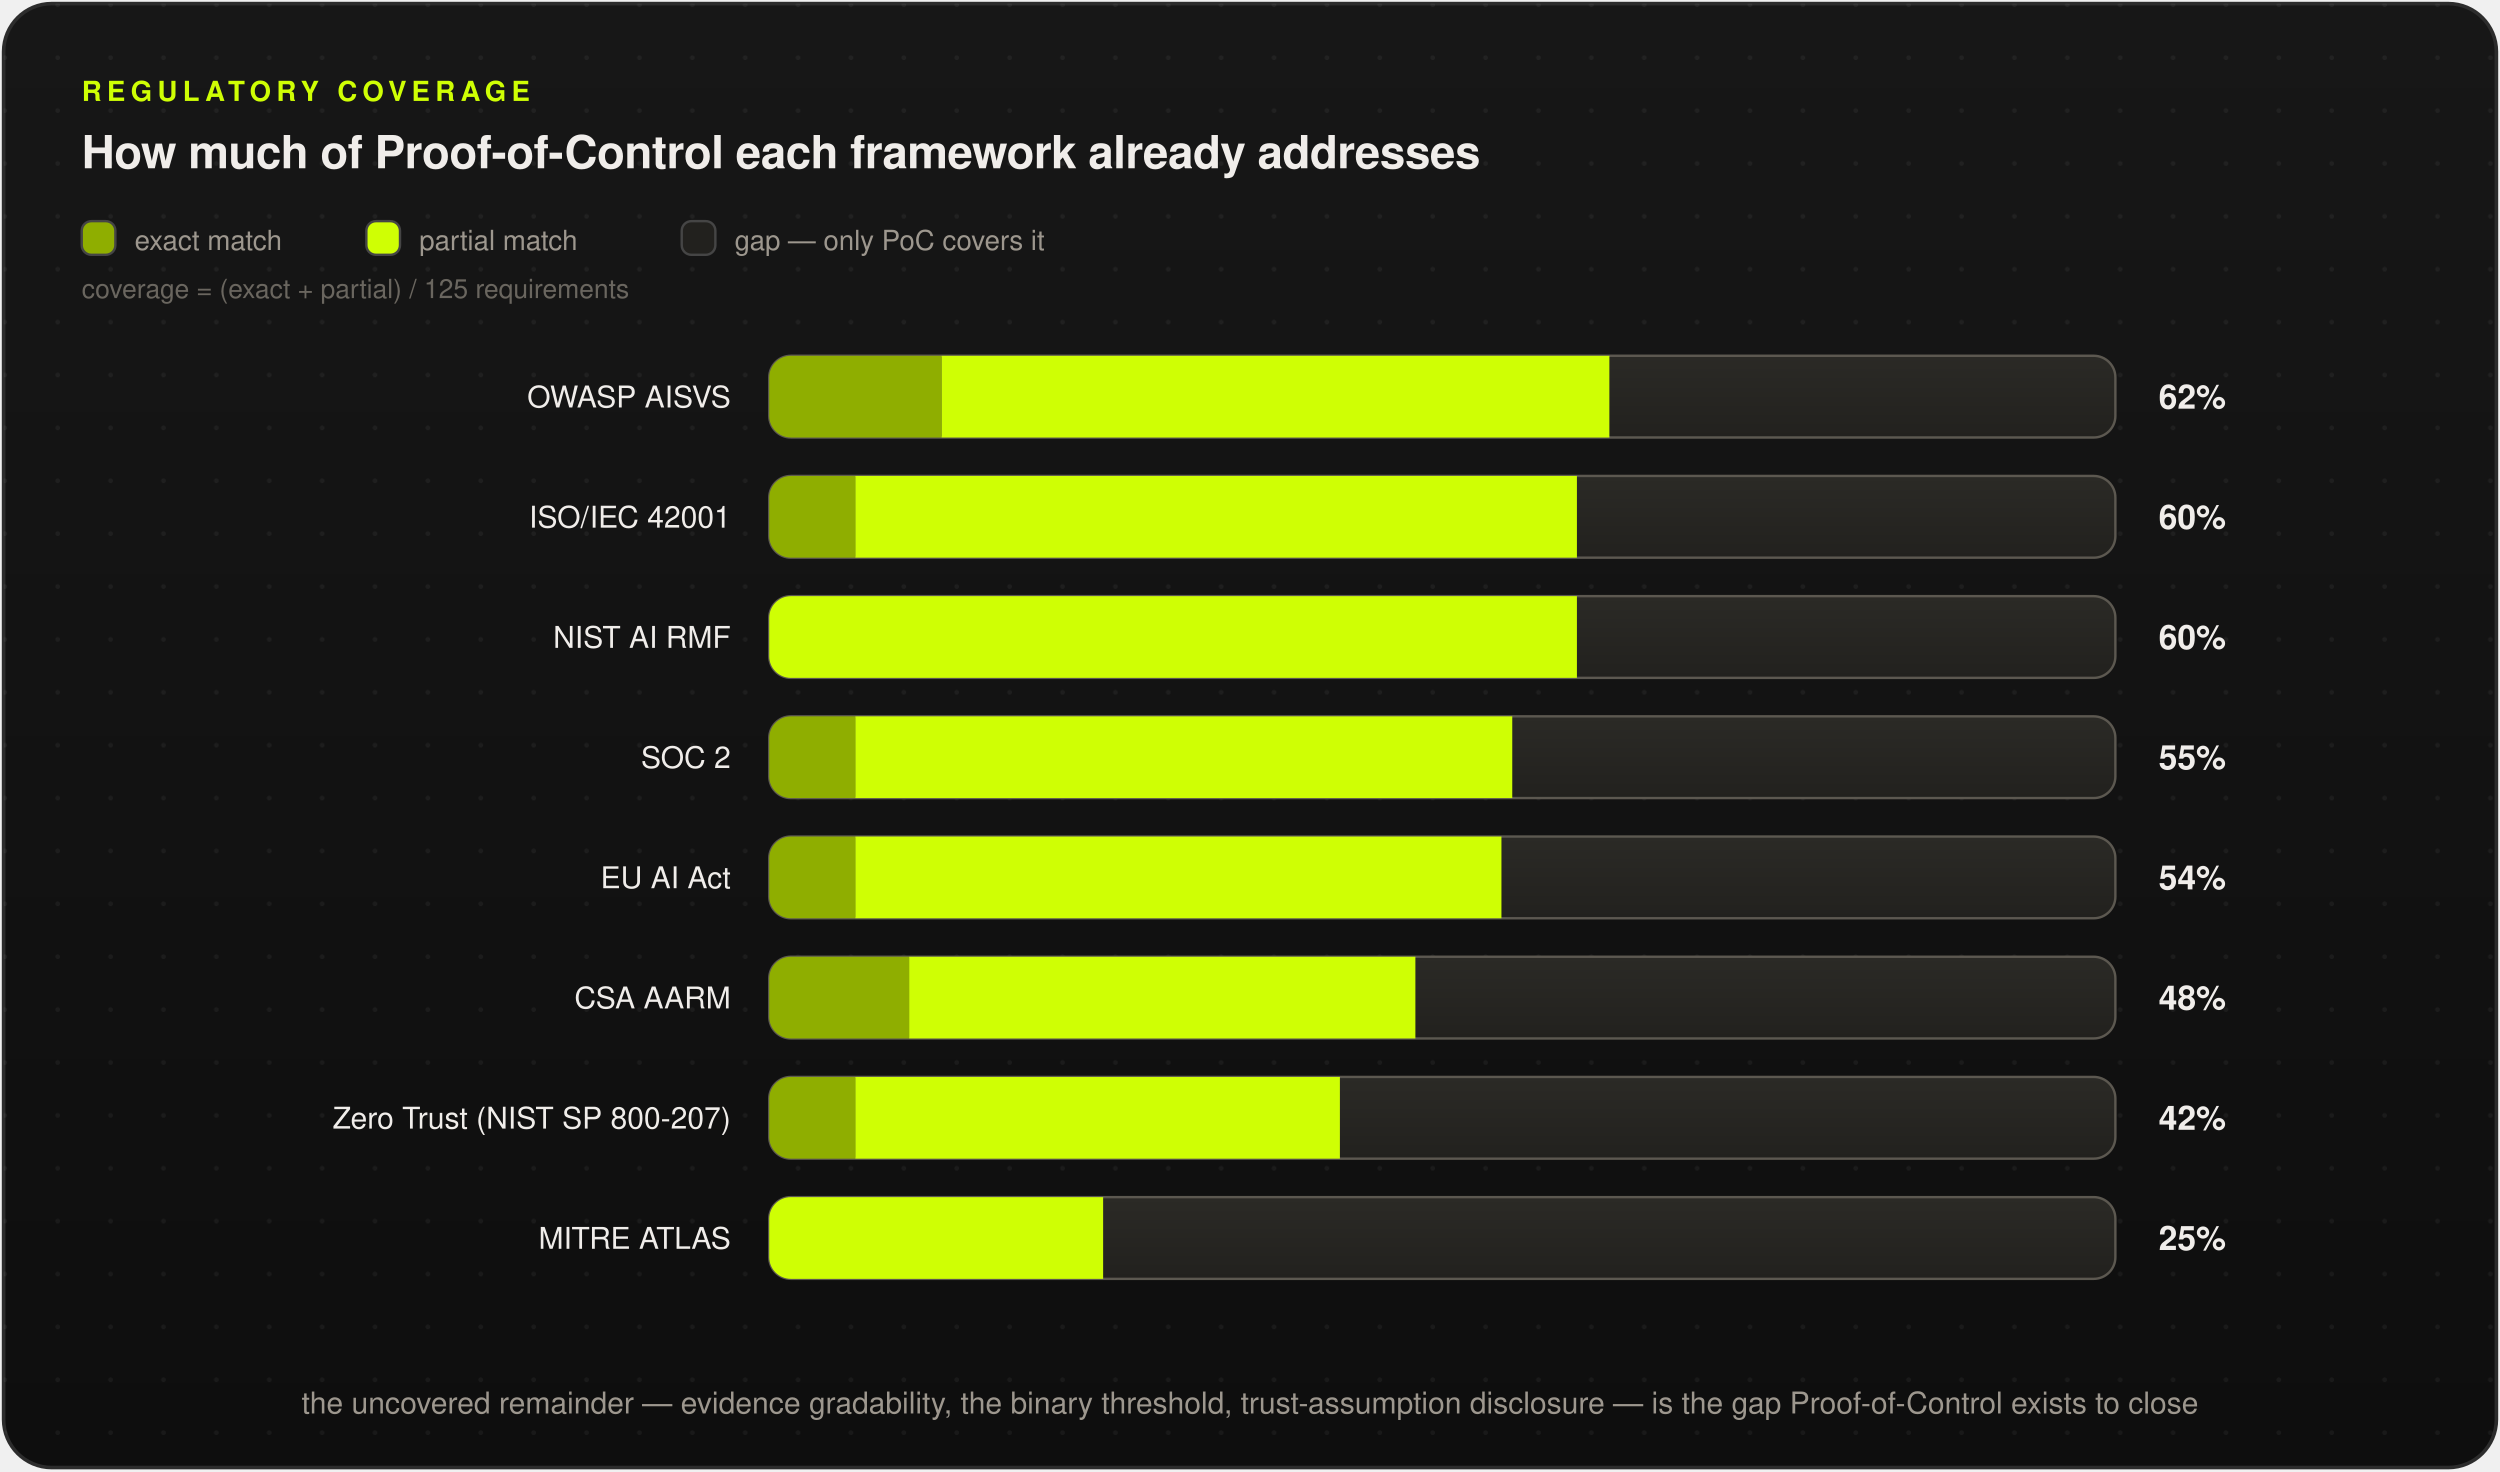
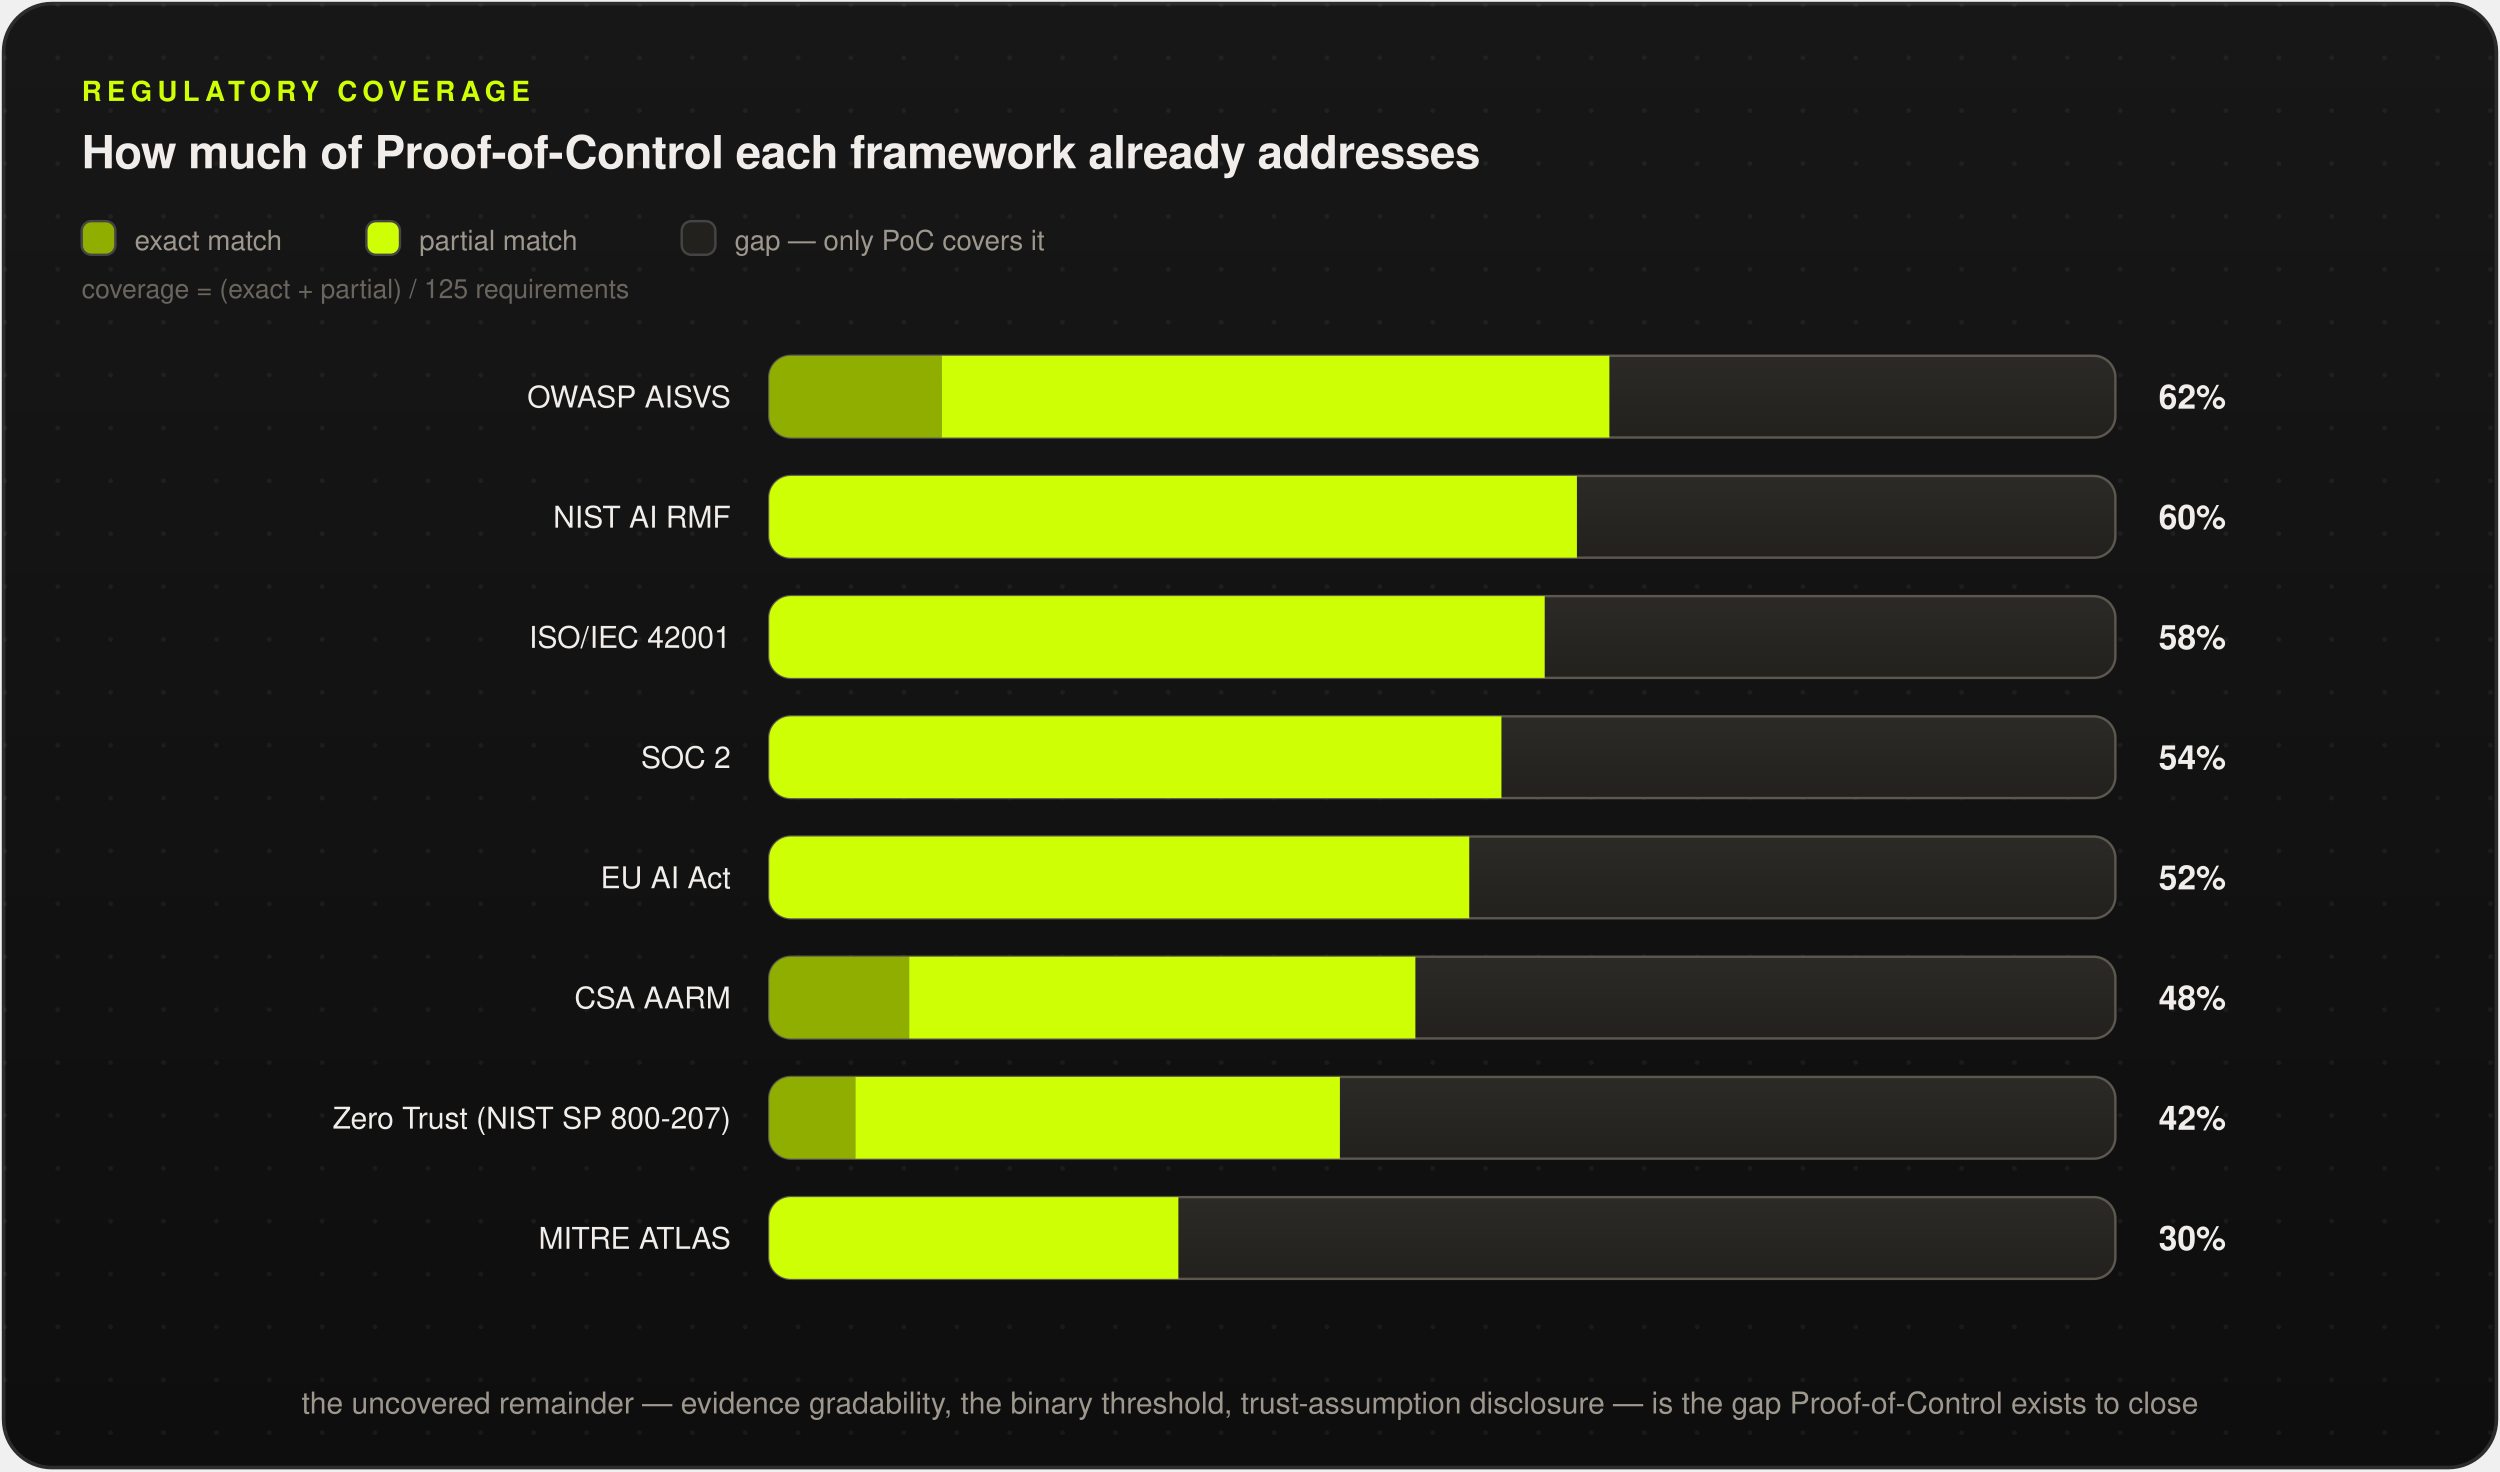
<svg xmlns="http://www.w3.org/2000/svg" width="1040" height="612" viewBox="0 0 1040 612" font-family="Montserrat,'Source Sans 3',-apple-system,'Segoe UI',Helvetica,Arial,sans-serif">
  <defs>
    <linearGradient id="gPanel" x1="0" y1="0" x2="0" y2="1">
      <stop offset="0" stop-color="#171717" />
      <stop offset="1" stop-color="#0e0e0e" />
    </linearGradient>
    <linearGradient id="gCard" x1="0" y1="0" x2="0" y2="1">
      <stop offset="0" stop-color="#242424" />
      <stop offset="1" stop-color="#1b1b1b" />
    </linearGradient>
    <linearGradient id="gWarm" x1="0" y1="0" x2="0" y2="1">
      <stop offset="0" stop-color="#2b2a26" />
      <stop offset="1" stop-color="#22211e" />
    </linearGradient>
    <linearGradient id="gLime" x1="0" y1="0" x2="0" y2="1">
      <stop offset="0" stop-color="#e3ff66" />
      <stop offset="1" stop-color="#c6f500" />
    </linearGradient>
    <linearGradient id="gTint" x1="0" y1="0" x2="0" y2="1">
      <stop offset="0" stop-color="#2a3608" />
      <stop offset="1" stop-color="#1e2704" />
    </linearGradient>
    <linearGradient id="gRed" x1="0" y1="0" x2="0" y2="1">
      <stop offset="0" stop-color="#361417" />
      <stop offset="1" stop-color="#280f12" />
    </linearGradient>
    <linearGradient id="gInk" x1="0" y1="0" x2="0" y2="1">
      <stop offset="0" stop-color="#e3ff66" />
      <stop offset="1" stop-color="#cfff04" />
    </linearGradient>
    <linearGradient id="gGate" x1="0" y1="0" x2="0" y2="1">
      <stop offset="0" stop-color="#222222" />
      <stop offset="1" stop-color="#151515" />
    </linearGradient>
    <filter id="fShadow" x="-30%" y="-30%" width="160%" height="170%">
      <feDropShadow dx="0" dy="2.5" stdDeviation="4" flood-color="#000000" flood-opacity="0.55" />
    </filter>
    <filter id="fGlow" x="-60%" y="-60%" width="220%" height="220%">
      <feDropShadow dx="0" dy="0" stdDeviation="3.5" flood-color="#cfff04" flood-opacity="0.55" />
    </filter>
    <pattern id="pGrid" width="22" height="22" patternUnits="userSpaceOnUse">
      <circle cx="2" cy="2" r="1" fill="#ffffff" opacity="0.05" />
    </pattern>
  </defs>
  <rect x="1.5" y="1.5" width="1037" height="609" rx="20" fill="url(#gPanel)" stroke="#2c2c2c" stroke-width="1.5" />
  <rect x="1.5" y="1.5" width="1037" height="609" rx="20" fill="url(#pGrid)" />
  <text x="34" y="42" font-size="11.5" font-weight="700" letter-spacing="2.2" fill="#cfff04">REGULATORY COVERAGE</text>
  <text x="34" y="70" font-size="19" font-weight="700" letter-spacing="-0.2" fill="#f0edea">How much of Proof-of-Control each framework already addresses</text>
  <rect x="34" y="92" width="14" height="14" rx="4" fill="#8fae00" stroke="#454545" />
  <text x="56" y="104" font-size="11.5" fill="#9d978e" text-anchor="start">exact match</text>
  <rect x="152.4" y="92" width="14" height="14" rx="4" fill="#cfff04" stroke="#454545" />
  <text x="174.4" y="104" font-size="11.5" fill="#9d978e" text-anchor="start">partial match</text>
  <rect x="283.6" y="92" width="14" height="14" rx="4" fill="#22211e" stroke="#454545" />
  <text x="305.6" y="104" font-size="11.5" fill="#9d978e" text-anchor="start">gap — only PoC covers it</text>
  <text x="34" y="124" font-size="11" fill="#6a665f" text-anchor="start">coverage = (exact + partial) / 125 requirements</text>
  <text x="304" y="169.5" font-size="12.5" fill="#f0edea" text-anchor="end">OWASP AISVS</text>
  <clipPath id="clip0">
    <rect x="320" y="148" width="560" height="34" rx="9" />
  </clipPath>
  <rect x="320" y="148" width="560" height="34" rx="9" fill="url(#gWarm)" stroke="#5c5850" />
  <rect x="320" y="148" width="71.7" height="34" fill="#8fae00" clip-path="url(#clip0)" />
  <rect x="391.7" y="148" width="277.8" height="34" fill="#cfff04" clip-path="url(#clip0)" />
  <text x="898" y="170.0" font-size="14" fill="#f0edea" text-anchor="start" font-weight="700">62%</text>
-   <text x="304" y="219.5" font-size="12.5" fill="#f0edea" text-anchor="end">ISO/IEC 42001</text>
+   <text x="304" y="219.5" font-size="12.5" fill="#f0edea" text-anchor="end">NIST AI RMF</text>
  <clipPath id="clip1">
    <rect x="320" y="198" width="560" height="34" rx="9" />
  </clipPath>
  <rect x="320" y="198" width="560" height="34" rx="9" fill="url(#gWarm)" stroke="#5c5850" />
-   <rect x="320" y="198" width="35.8" height="34" fill="#8fae00" clip-path="url(#clip1)" />
-   <rect x="355.8" y="198" width="300.2" height="34" fill="#cfff04" clip-path="url(#clip1)" />
+   <rect x="320.0" y="198" width="336.0" height="34" fill="#cfff04" clip-path="url(#clip1)" />
  <text x="898" y="220.0" font-size="14" fill="#f0edea" text-anchor="start" font-weight="700">60%</text>
-   <text x="304" y="269.5" font-size="12.5" fill="#f0edea" text-anchor="end">NIST AI RMF</text>
+   <text x="304" y="269.5" font-size="12.5" fill="#f0edea" text-anchor="end">ISO/IEC 42001</text>
  <clipPath id="clip2">
    <rect x="320" y="248" width="560" height="34" rx="9" />
  </clipPath>
  <rect x="320" y="248" width="560" height="34" rx="9" fill="url(#gWarm)" stroke="#5c5850" />
-   <rect x="320.0" y="248" width="336.0" height="34" fill="#cfff04" clip-path="url(#clip2)" />
-   <text x="898" y="270.0" font-size="14" fill="#f0edea" text-anchor="start" font-weight="700">60%</text>
+   <rect x="320.0" y="248" width="322.6" height="34" fill="#cfff04" clip-path="url(#clip2)" />
+   <text x="898" y="270.0" font-size="14" fill="#f0edea" text-anchor="start" font-weight="700">58%</text>
  <text x="304" y="319.5" font-size="12.5" fill="#f0edea" text-anchor="end">SOC 2</text>
  <clipPath id="clip3">
    <rect x="320" y="298" width="560" height="34" rx="9" />
  </clipPath>
  <rect x="320" y="298" width="560" height="34" rx="9" fill="url(#gWarm)" stroke="#5c5850" />
-   <rect x="320" y="298" width="35.8" height="34" fill="#8fae00" clip-path="url(#clip3)" />
-   <rect x="355.8" y="298" width="273.3" height="34" fill="#cfff04" clip-path="url(#clip3)" />
-   <text x="898" y="320.0" font-size="14" fill="#f0edea" text-anchor="start" font-weight="700">55%</text>
+   <rect x="320.0" y="298" width="304.6" height="34" fill="#cfff04" clip-path="url(#clip3)" />
+   <text x="898" y="320.0" font-size="14" fill="#f0edea" text-anchor="start" font-weight="700">54%</text>
  <text x="304" y="369.5" font-size="12.5" fill="#f0edea" text-anchor="end">EU AI Act</text>
  <clipPath id="clip4">
    <rect x="320" y="348" width="560" height="34" rx="9" />
  </clipPath>
  <rect x="320" y="348" width="560" height="34" rx="9" fill="url(#gWarm)" stroke="#5c5850" />
-   <rect x="320" y="348" width="35.8" height="34" fill="#8fae00" clip-path="url(#clip4)" />
-   <rect x="355.8" y="348" width="268.8" height="34" fill="#cfff04" clip-path="url(#clip4)" />
-   <text x="898" y="370.0" font-size="14" fill="#f0edea" text-anchor="start" font-weight="700">54%</text>
+   <rect x="320.0" y="348" width="291.2" height="34" fill="#cfff04" clip-path="url(#clip4)" />
+   <text x="898" y="370.0" font-size="14" fill="#f0edea" text-anchor="start" font-weight="700">52%</text>
  <text x="304" y="419.5" font-size="12.5" fill="#f0edea" text-anchor="end">CSA AARM</text>
  <clipPath id="clip5">
    <rect x="320" y="398" width="560" height="34" rx="9" />
  </clipPath>
  <rect x="320" y="398" width="560" height="34" rx="9" fill="url(#gWarm)" stroke="#5c5850" />
  <rect x="320" y="398" width="58.2" height="34" fill="#8fae00" clip-path="url(#clip5)" />
  <rect x="378.2" y="398" width="210.6" height="34" fill="#cfff04" clip-path="url(#clip5)" />
  <text x="898" y="420.0" font-size="14" fill="#f0edea" text-anchor="start" font-weight="700">48%</text>
  <text x="304" y="469.5" font-size="12.5" fill="#f0edea" text-anchor="end">Zero Trust (NIST SP 800-207)</text>
  <clipPath id="clip6">
    <rect x="320" y="448" width="560" height="34" rx="9" />
  </clipPath>
  <rect x="320" y="448" width="560" height="34" rx="9" fill="url(#gWarm)" stroke="#5c5850" />
  <rect x="320" y="448" width="35.8" height="34" fill="#8fae00" clip-path="url(#clip6)" />
  <rect x="355.8" y="448" width="201.6" height="34" fill="#cfff04" clip-path="url(#clip6)" />
  <text x="898" y="470.0" font-size="14" fill="#f0edea" text-anchor="start" font-weight="700">42%</text>
  <text x="304" y="519.5" font-size="12.5" fill="#f0edea" text-anchor="end">MITRE ATLAS</text>
  <clipPath id="clip7">
    <rect x="320" y="498" width="560" height="34" rx="9" />
  </clipPath>
  <rect x="320" y="498" width="560" height="34" rx="9" fill="url(#gWarm)" stroke="#5c5850" />
-   <rect x="320.0" y="498" width="138.9" height="34" fill="#cfff04" clip-path="url(#clip7)" />
-   <text x="898" y="520.0" font-size="14" fill="#f0edea" text-anchor="start" font-weight="700">25%</text>
+   <rect x="320.0" y="498" width="170.2" height="34" fill="#cfff04" clip-path="url(#clip7)" />
+   <text x="898" y="520.0" font-size="14" fill="#f0edea" text-anchor="start" font-weight="700">30%</text>
  <text x="520.0" y="588" font-size="12.5" fill="#9d978e" text-anchor="middle">the uncovered remainder — evidence gradability, the binary threshold, trust-assumption disclosure — is the gap Proof-of-Control exists to close</text>
</svg>
